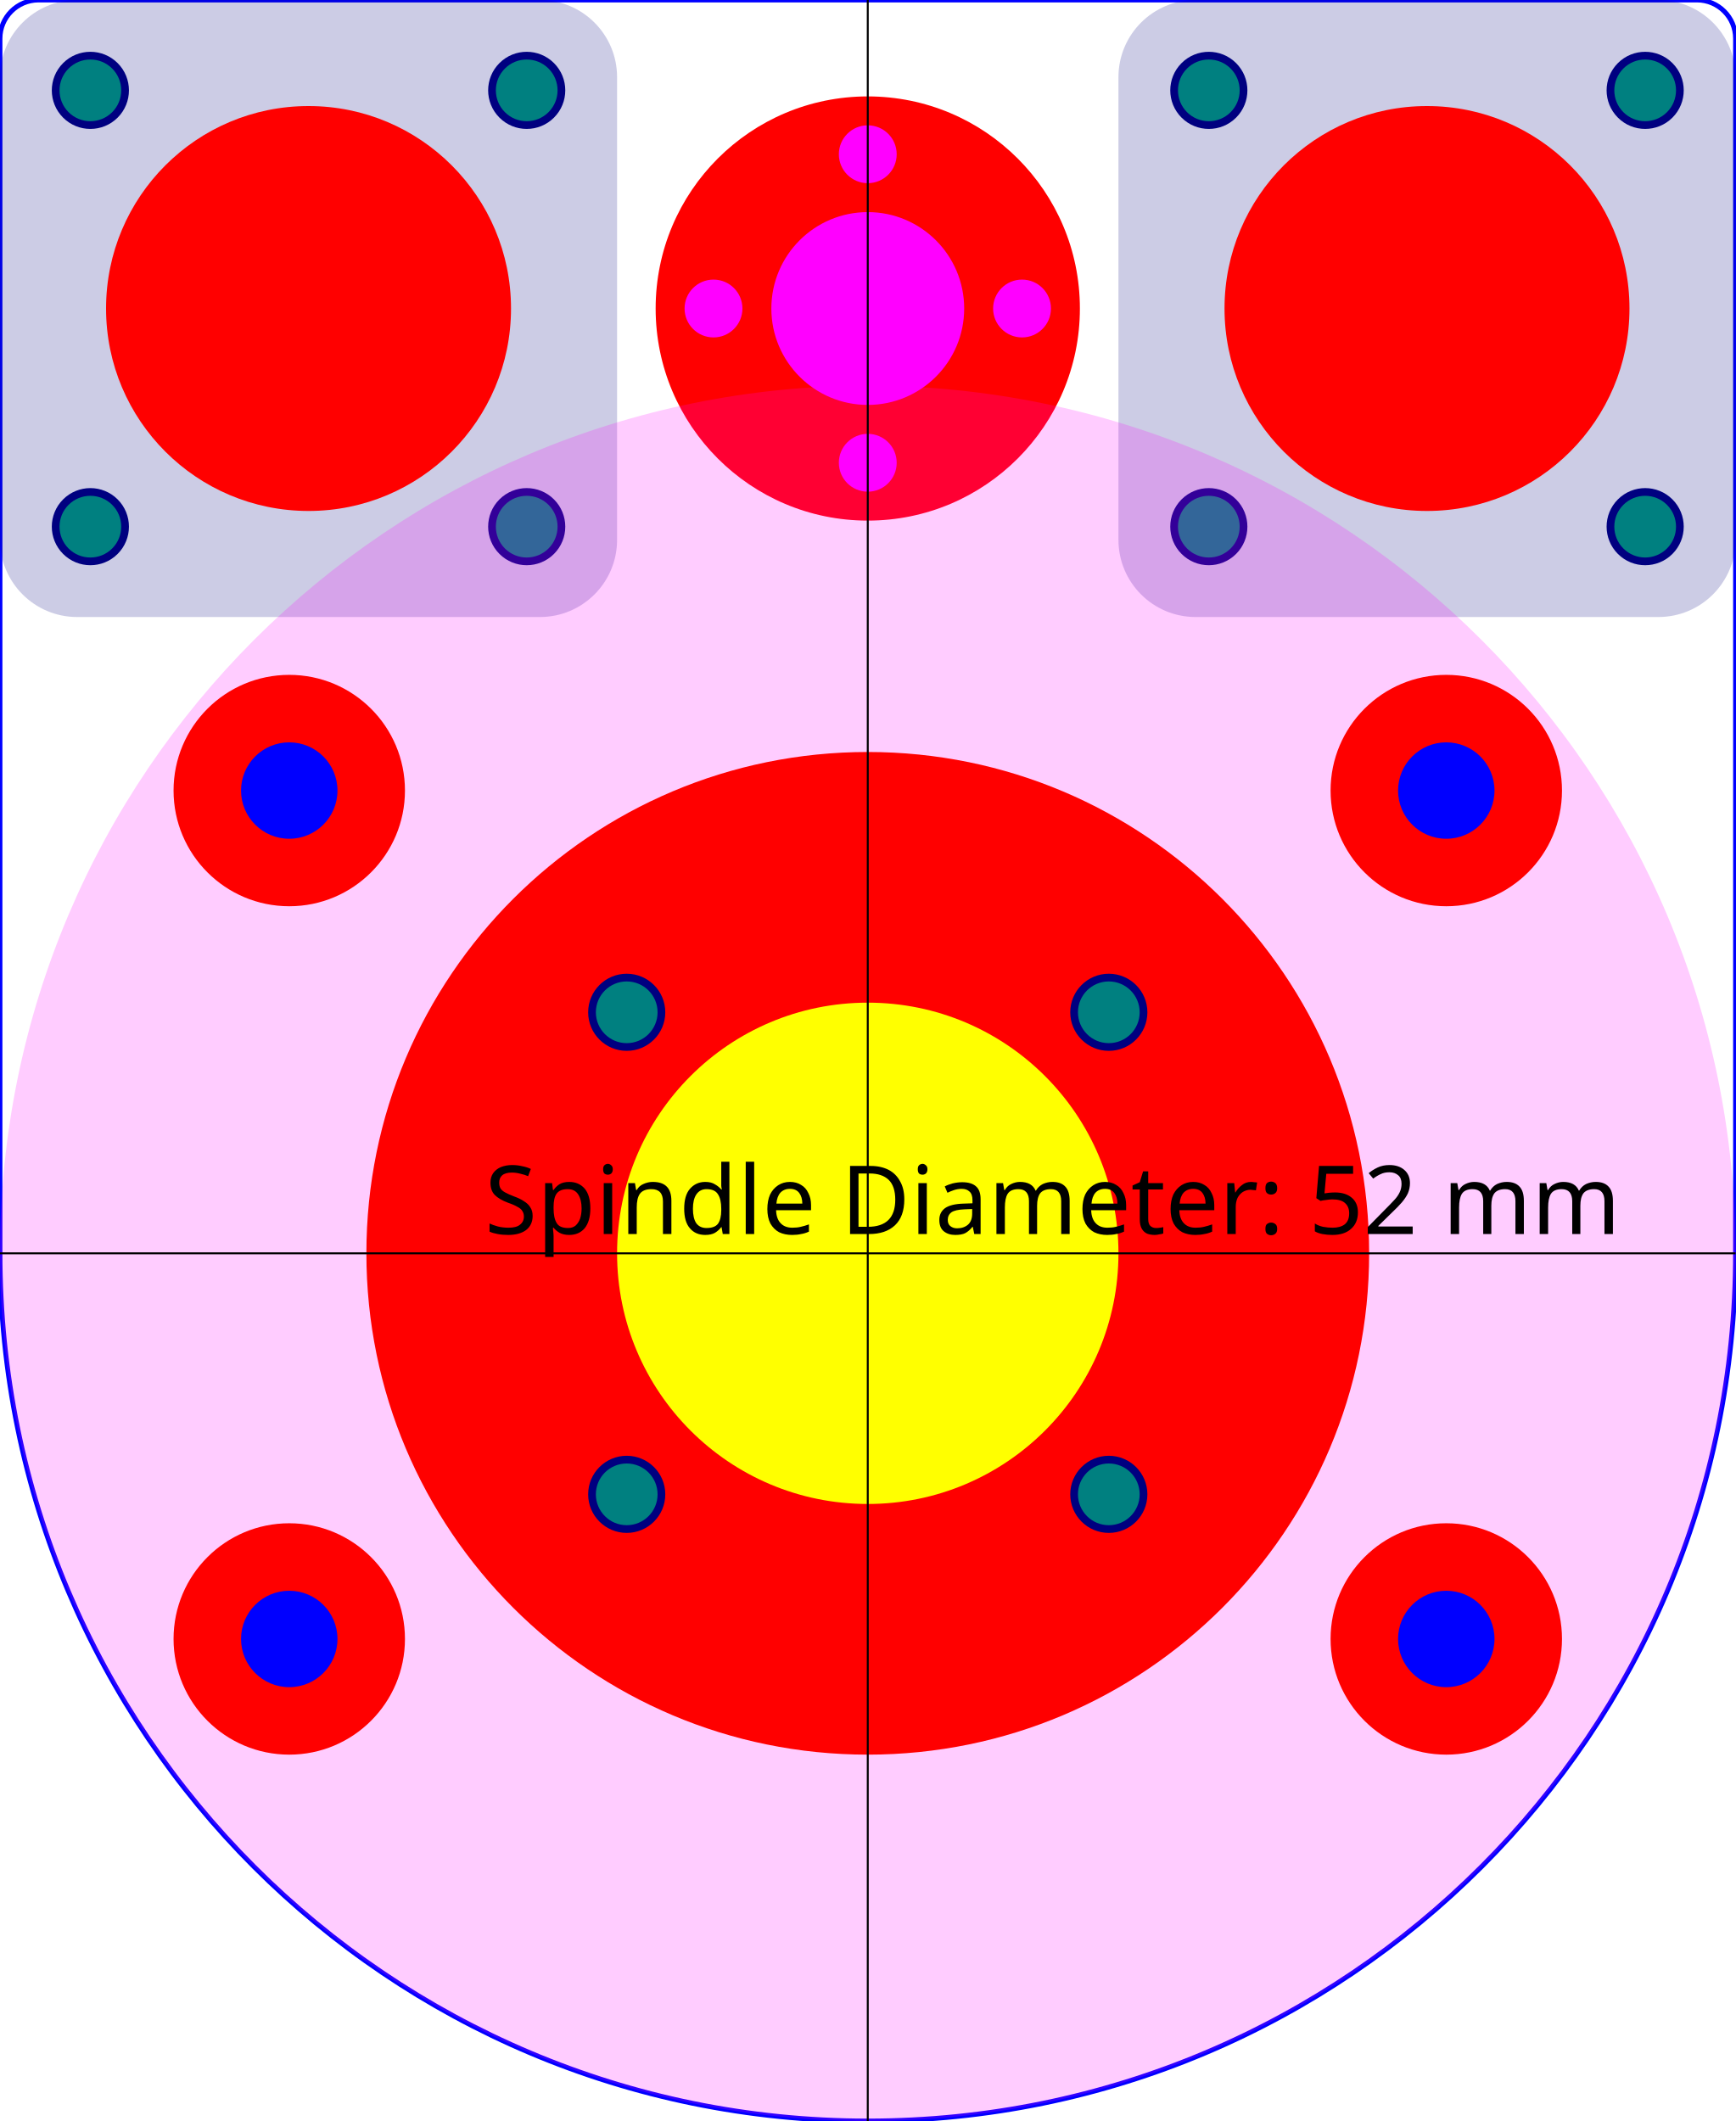
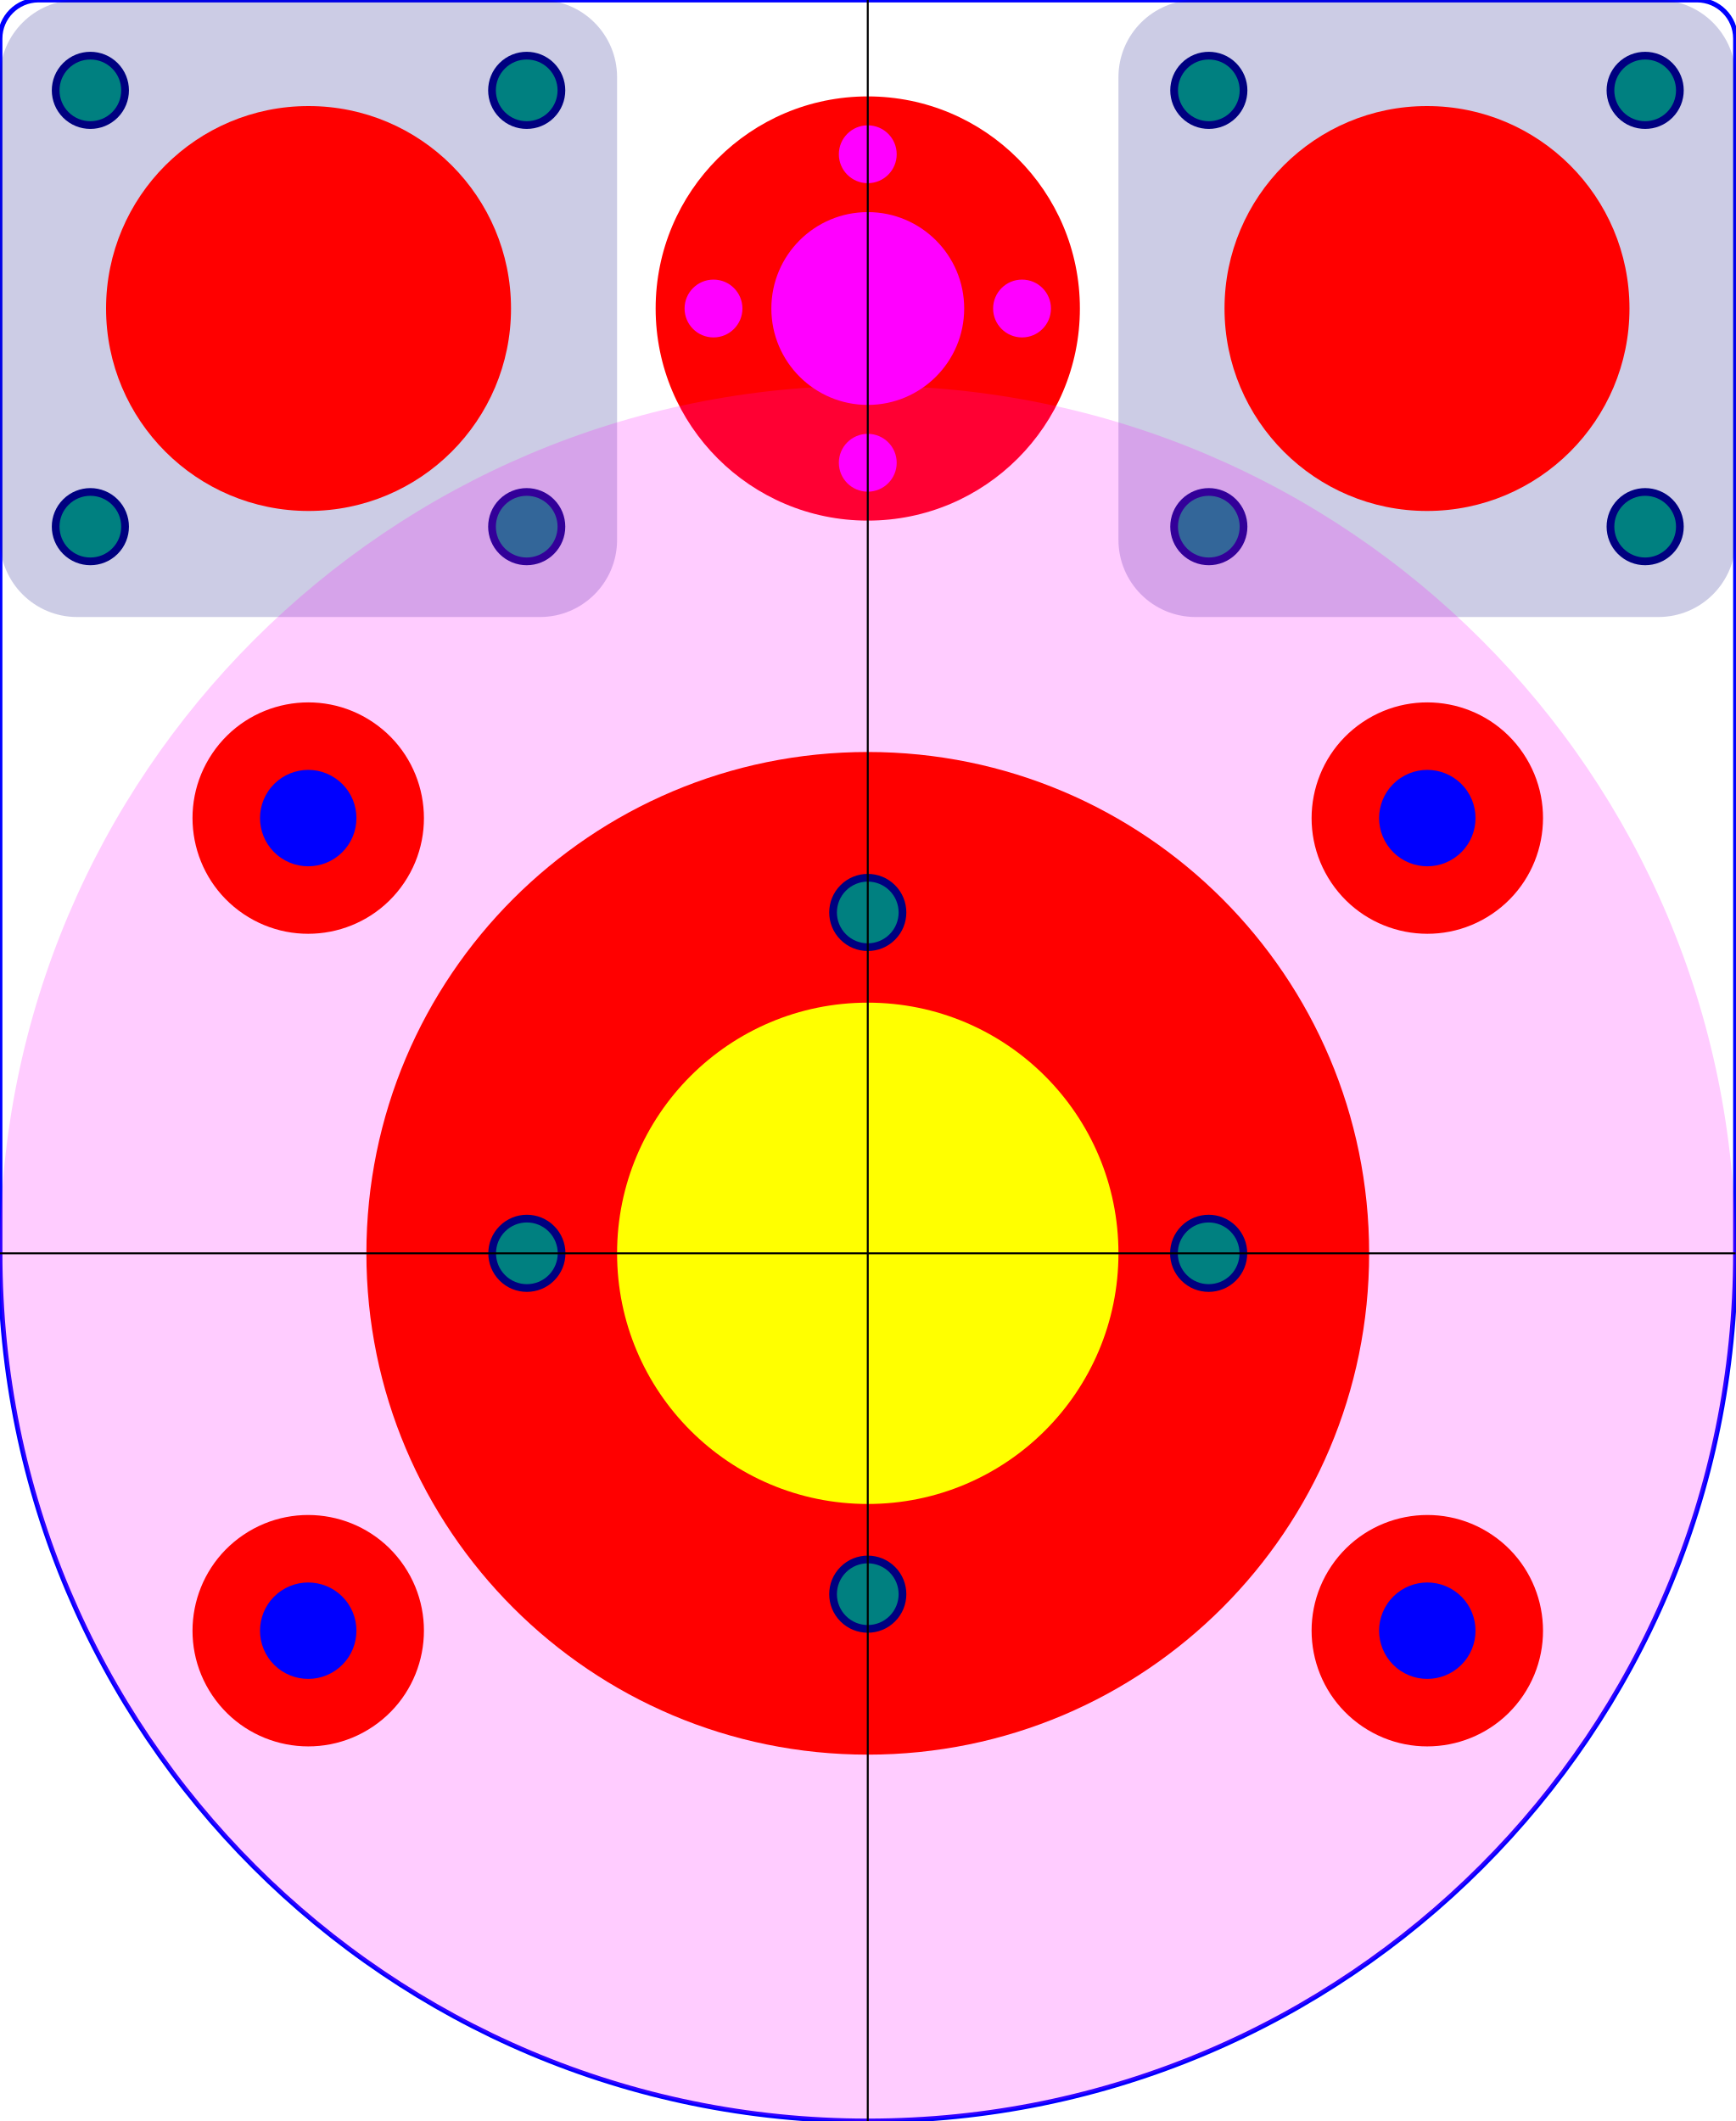
<svg xmlns="http://www.w3.org/2000/svg" version="1.1" width="90mm" height="110mm" viewBox="0 0 90 110" id="spindle-D52">
  <defs id="defs">
    <circle id="screw_central_hole_ref" style="fill:#ff0000;fill-opacity:1" cx="0" cy="0" r="11" />
    <circle id="backlash_item_hole_10.0mm" style="fill:#ff00ff;fill-opacity:1" cx="0" cy="0" r="5.0" />
    <circle id="backlash_item_screw_3.0mm" style="fill:#ff00ff;fill-opacity:1" cx="0" cy="0" r="1.5" />
    <rect id="bearing_base_ref" style="fill:#000080;fill-opacity:0.2" width="32" height="32" x="0" y="0" rx="4" ry="4" />
    <circle id="bearing_cylinder" style="fill:#ff0000;fill-opacity:1" cx="0" cy="0" r="10.5" />
    <circle id="bearing_screw_4.0mm" style="fill:#000080;fill-opacity:1" cx="0" cy="0" r="2.00" />
    <circle id="bearing_screw_gew_3.2mm" style="fill:#008080;fill-opacity:1" cx="0" cy="0" r="1.60" />
    <circle id="spacer_pocket_6.0mm" style="fill:#ff0000;fill-opacity:1" cx="0" cy="0" r="6" />
    <circle id="spacer_screw_5.0mm" style="fill:#0000ff;fill-opacity:1" cx="0" cy="0" r="2.5" />
    <circle id="spindle_screw_4.0mm" style="fill:#000080;fill-opacity:1" cx="0" cy="0" r="2.00" />
    <circle id="spindle_screw_gew_3.2mm" style="fill:#008080;fill-opacity:1" cx="0" cy="0" r="1.60" />
  </defs>
  <g id="layer1">
    <path id="contour" style="fill:none;stroke:#0000ff;stroke-width:0.25" d="M 2.0,0.0 h 86       a 2 2 0 0 1 2 2     v 63     a 45,45 0 0 1 -90,0     v -63     a 2 2 0 0 1 2 -2    z" />
-     <use href="#screw_central_hole_ref" x="45" y="16" id="screw_central_hole" />
+     <g id="layer_motor" transform="translate(24,-5)">
+       <rect rx="4" ry="4" width="42" height="42" style="fill:#000000; fill-opacity:0.0" />
+     </g>
    <g id="backlash" transform="translate(45,16)">
+       <use href="#screw_central_hole_ref" id="screw_central_hole" />
      <use href="#backlash_item_hole_10.0mm" id="backlash_item_hole" />
      <use href="#backlash_item_screw_3.0mm" transform="rotate(0)   translate(8,0)" id="backlash_item_screw_3.0mm_E" />
      <use href="#backlash_item_screw_3.0mm" transform="rotate(90)  translate(8,0)" id="backlash_item_screw_3.0mm_S" />
      <use href="#backlash_item_screw_3.0mm" transform="rotate(180) translate(8,0)" id="backlash_item_screw_3.0mm_W" />
      <use href="#backlash_item_screw_3.0mm" transform="rotate(270) translate(8,0)" id="backlash_item_screw_3.0mm_N" />
    </g>
    <g id="bearing_1" transform="translate(0,0)">
      <use href="#bearing_base_ref" id="bearing_1_base" />
      <g id="bearing_1_items" transform="translate(16,16)">
        <use href="#bearing_cylinder" id="bearing_1_cylinder" />
        <use href="#bearing_screw_4.0mm" transform="rotate( 45) translate(16 0)" id="bearing_1_screw_4.0mm_SE" />
        <use href="#bearing_screw_4.0mm" transform="rotate(135) translate(16 0)" id="bearing_1_screw_4.0mm_SW" />
        <use href="#bearing_screw_4.0mm" transform="rotate(225) translate(16 0)" id="bearing_1_screw_4.0mm_NW" />
        <use href="#bearing_screw_4.0mm" transform="rotate(315) translate(16 0)" id="bearing_1_screw_4.0mm_NE" />
        <use href="#bearing_screw_gew_3.2mm" transform="rotate( 45) translate(16 0)" id="bearing_1_screw_gew_3.2mm_SE" />
        <use href="#bearing_screw_gew_3.2mm" transform="rotate(135) translate(16 0)" id="bearing_1_screw_gew_3.2mm_SW" />
        <use href="#bearing_screw_gew_3.2mm" transform="rotate(225) translate(16 0)" id="bearing_1_screw_gew_3.2mm_NW" />
        <use href="#bearing_screw_gew_3.2mm" transform="rotate(315) translate(16 0)" id="bearing_1_screw_gew_3.2mm_NE" />
      </g>
    </g>
    <g id="bearing_2" transform="translate(58,0)">
      <use href="#bearing_base_ref" id="bearing_2_base" />
      <g id="bearing_2_items" transform="translate(16,16)">
        <use href="#bearing_cylinder" id="bearing_2_cylinder" />
        <use href="#bearing_screw_4.0mm" transform="rotate( 45) translate(16 0)" id="bearing_2_screw_4.0mm_SE" />
        <use href="#bearing_screw_4.0mm" transform="rotate(135) translate(16 0)" id="bearing_2_screw_4.0mm_SW" />
        <use href="#bearing_screw_4.0mm" transform="rotate(225) translate(16 0)" id="bearing_2_screw_4.0mm_NW" />
        <use href="#bearing_screw_4.0mm" transform="rotate(315) translate(16 0)" id="bearing_2_screw_4.0mm_NE" />
        <use href="#bearing_screw_gew_3.2mm" transform="rotate( 45) translate(16 0)" id="bearing_2_screw_gew_3.2mm_SE" />
        <use href="#bearing_screw_gew_3.2mm" transform="rotate(135) translate(16 0)" id="bearing_2_screw_gew_3.2mm_SW" />
        <use href="#bearing_screw_gew_3.2mm" transform="rotate(225) translate(16 0)" id="bearing_2_screw_gew_3.2mm_NW" />
        <use href="#bearing_screw_gew_3.2mm" transform="rotate(315) translate(16 0)" id="bearing_2_screw_gew_3.2mm_NE" />
      </g>
    </g>
-     <circle id="large_circle_indicator" style="fill:#ff00ff;fill-opacity:0.2" cx="45" cy="65" r="45" />
-     <circle id="spindle-hole" style="fill:#ff0000;fill-opacity:1" cx="45" cy="65" r="26.0" />
-     <circle id="spindle-small-base" style="fill:#ffff00;fill-opacity:1" cx="45" cy="65" r="13.0" />
-     <g id="spindle_center" transform="translate(45,65)">
-       <use href="#spindle_screw_4.0mm" transform="translate(12.5 12.5)" id="spindle_screw_4.0mm_NW" />
-       <use href="#spindle_screw_4.0mm" transform="translate(12.5 -12.5)" id="spindle_screw_4.0mm_NE" />
-       <use href="#spindle_screw_4.0mm" transform="translate(-12.5 12.5)" id="spindle_screw_4.0mm_SW" />
-       <use href="#spindle_screw_4.0mm" transform="translate(-12.5 -12.5)" id="spindle_screw_4.0mm_SE" />
-       <use href="#spindle_screw_gew_3.2mm" transform="translate(12.5 12.5)" id="spindle_screw_gew_3.2mm_NW" />
-       <use href="#spindle_screw_gew_3.2mm" transform="translate(12.5 -12.5)" id="spindle_screw_gew_3.2mm_NE" />
-       <use href="#spindle_screw_gew_3.2mm" transform="translate(-12.5 12.5)" id="spindle_screw_gew_3.2mm_SW" />
-       <use href="#spindle_screw_gew_3.2mm" transform="translate(-12.5 -12.5)" id="spindle_screw_gew_3.2mm_SE" />
+     <g id="spindle" transform="translate(45,65)">
+       <circle id="large_circle_indicator" style="fill:#ff00ff;fill-opacity:0.2" r="45" />
+       <circle id="spindle-hole" style="fill:#ff0000;fill-opacity:1" r="26.0" />
+       <circle id="spindle-small-base" style="fill:#ffff00;fill-opacity:1" r="13.0" />
+       <use href="#spindle_screw_4.0mm" transform="rotate(45) translate(12.5 12.5)" id="spindle_screw_4.0mm_NW" />
+       <use href="#spindle_screw_4.0mm" transform="rotate(45) translate(12.5 -12.5)" id="spindle_screw_4.0mm_NE" />
+       <use href="#spindle_screw_4.0mm" transform="rotate(45) translate(-12.5 12.5)" id="spindle_screw_4.0mm_SW" />
+       <use href="#spindle_screw_4.0mm" transform="rotate(45) translate(-12.5 -12.5)" id="spindle_screw_4.0mm_SE" />
+       <use href="#spindle_screw_gew_3.2mm" transform="rotate(45) translate(12.5 12.5)" id="spindle_screw_gew_3.2mm_NW" />
+       <use href="#spindle_screw_gew_3.2mm" transform="rotate(45) translate(12.5 -12.5)" id="spindle_screw_gew_3.2mm_NE" />
+       <use href="#spindle_screw_gew_3.2mm" transform="rotate(45) translate(-12.5 12.5)" id="spindle_screw_gew_3.2mm_SW" />
+       <use href="#spindle_screw_gew_3.2mm" transform="rotate(45) translate(-12.5 -12.5)" id="spindle_screw_gew_3.2mm_SE" />
    </g>
-     <use href="#spacer_pocket_6.0mm" transform="translate(15 41)" id="spacer_pocket_NW" />
-     <use href="#spacer_pocket_6.0mm" transform="translate(75 41)" id="spacer_pocket_NE" />
-     <use href="#spacer_pocket_6.0mm" transform="translate(15 85)" id="spacer_pocket_SW" />
-     <use href="#spacer_pocket_6.0mm" transform="translate(75 85)" id="spacer_pocket_SE" />
-     <use href="#spacer_screw_5.0mm" transform="translate(15 41)" id="spacer_screw_5.0mm_NW" />
-     <use href="#spacer_screw_5.0mm" transform="translate(75 41)" id="spacer_screw_5.0mm_NE" />
-     <use href="#spacer_screw_5.0mm" transform="translate(15 85)" id="spacer_screw_5.0mm_SW" />
-     <use href="#spacer_screw_5.0mm" transform="translate(75 85)" id="spacer_screw_5.0mm_SE" />
-     <text id="legend" xml:space="preserve" style="font-style:normal;font-weight:normal;font-size:4.939px;line-height:1.25;font-family:sans-serif;fill:#000000;fill-opacity:1;stroke:none;stroke-width:0.265" x="20" y="64">
- 			Spindle Diameter: 52 mm
- 		</text>
-     <path id="horizontal_line" style="fill:none;stroke:#000000;stroke-width:0.1" d="M 0,65 90,65" />
-     <path id="vertical_line" style="fill:none;stroke:#000000;stroke-width:0.1" d="M 45,0  45,110" />
+     <g id="spacers" transform="translate(45,65)">
+       <use href="#spacer_pocket_6.0mm" transform="rotate(34) translate(35 0)" id="spacer_pocket_SW" />
+       <use href="#spacer_pocket_6.0mm" transform="translate(0 -3) rotate(-34) translate(35 0)" id="spacer_pocket_NW" />
+       <use href="#spacer_pocket_6.0mm" transform="translate(0 -3) rotate(34) translate(-35 0)" id="spacer_pocket_NE" />
+       <use href="#spacer_pocket_6.0mm" transform="rotate(-34) translate(-35 0)" id="spacer_pocket_SE" />
+       <use href="#spacer_screw_5.0mm" transform="rotate(34) translate(35 0)" id="spacer_screw_5.0mm_SW" />
+       <use href="#spacer_screw_5.0mm" transform="translate(0 -3) rotate(-34) translate(35 0)" id="spacer_screw_5.0mm_NW" />
+       <use href="#spacer_screw_5.0mm" transform="translate(0 -3) rotate(34) translate(-35 0)" id="spacer_screw_5.0mm_NE" />
+       <use href="#spacer_screw_5.0mm" transform="rotate(-34) translate(-35 0)" id="spacer_screw_5.0mm_SE" />
+     </g>
+     <g id="lines">
+       <path id="horizontal_line" style="fill:none;stroke:#000000;stroke-width:0.1" d="M 0,65 90,65" />
+       <path id="vertical_line" style="fill:none;stroke:#000000;stroke-width:0.1" d="M 45,0  45,110" />
+     </g>
  </g>
</svg>
